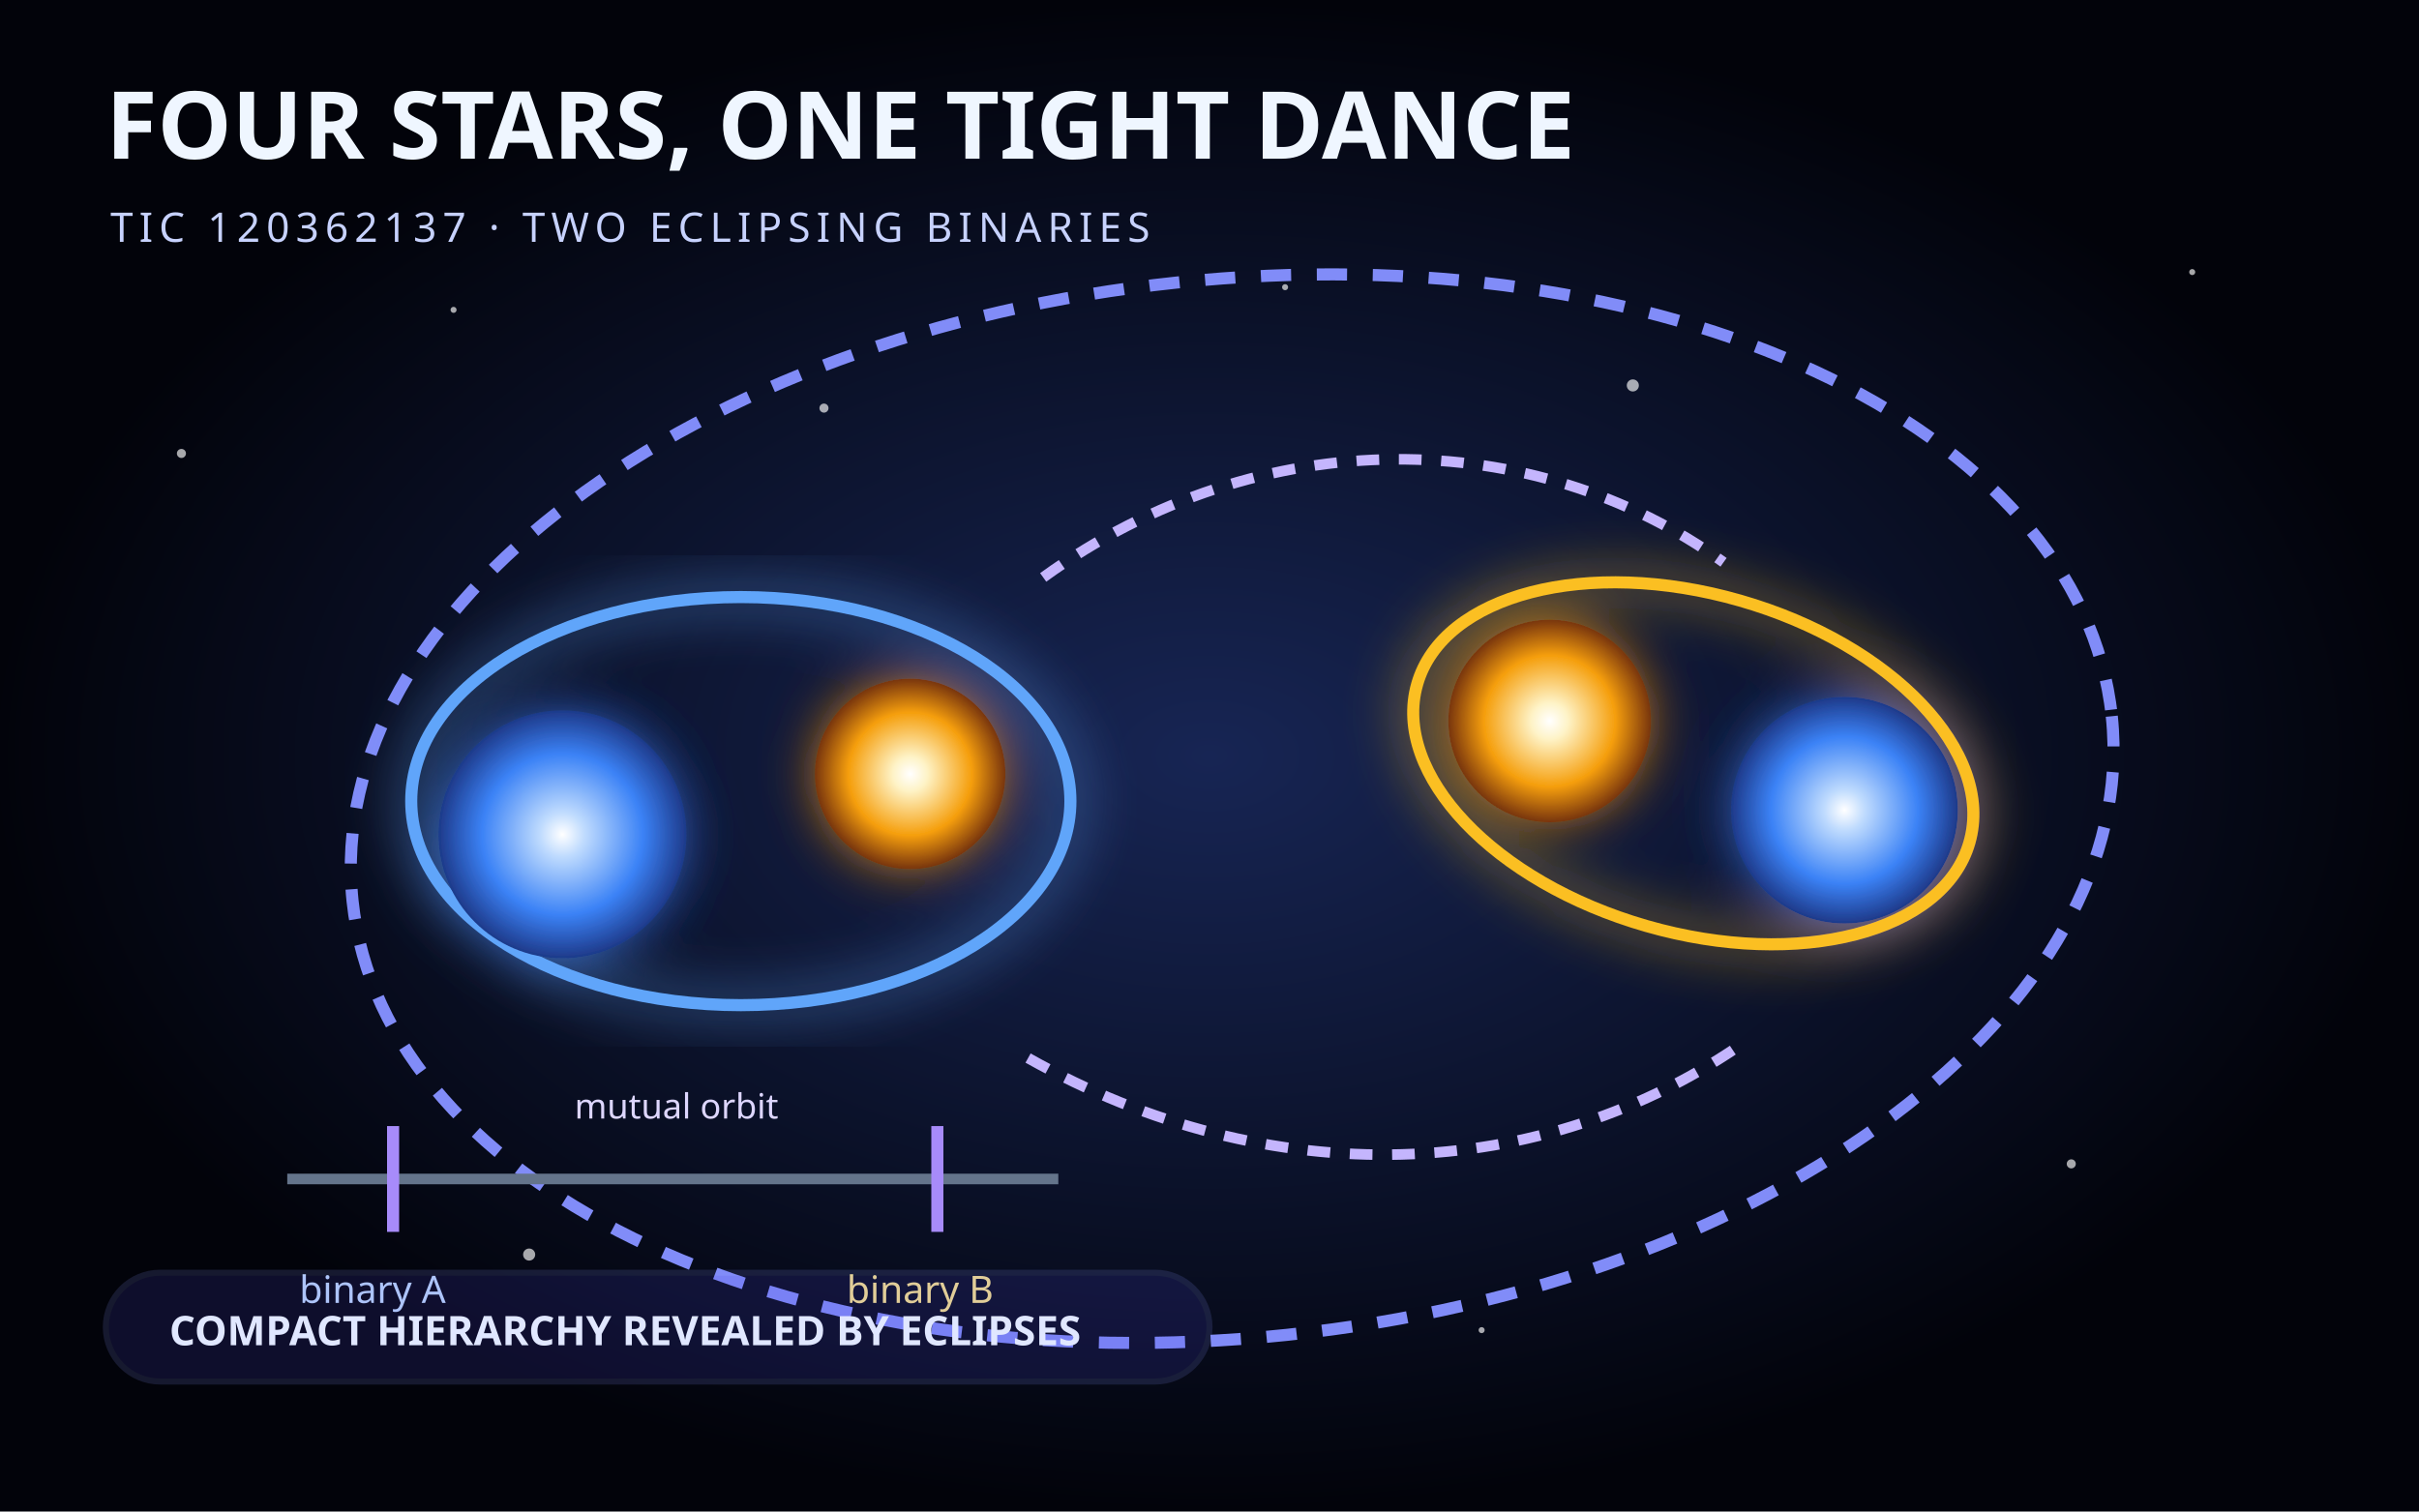
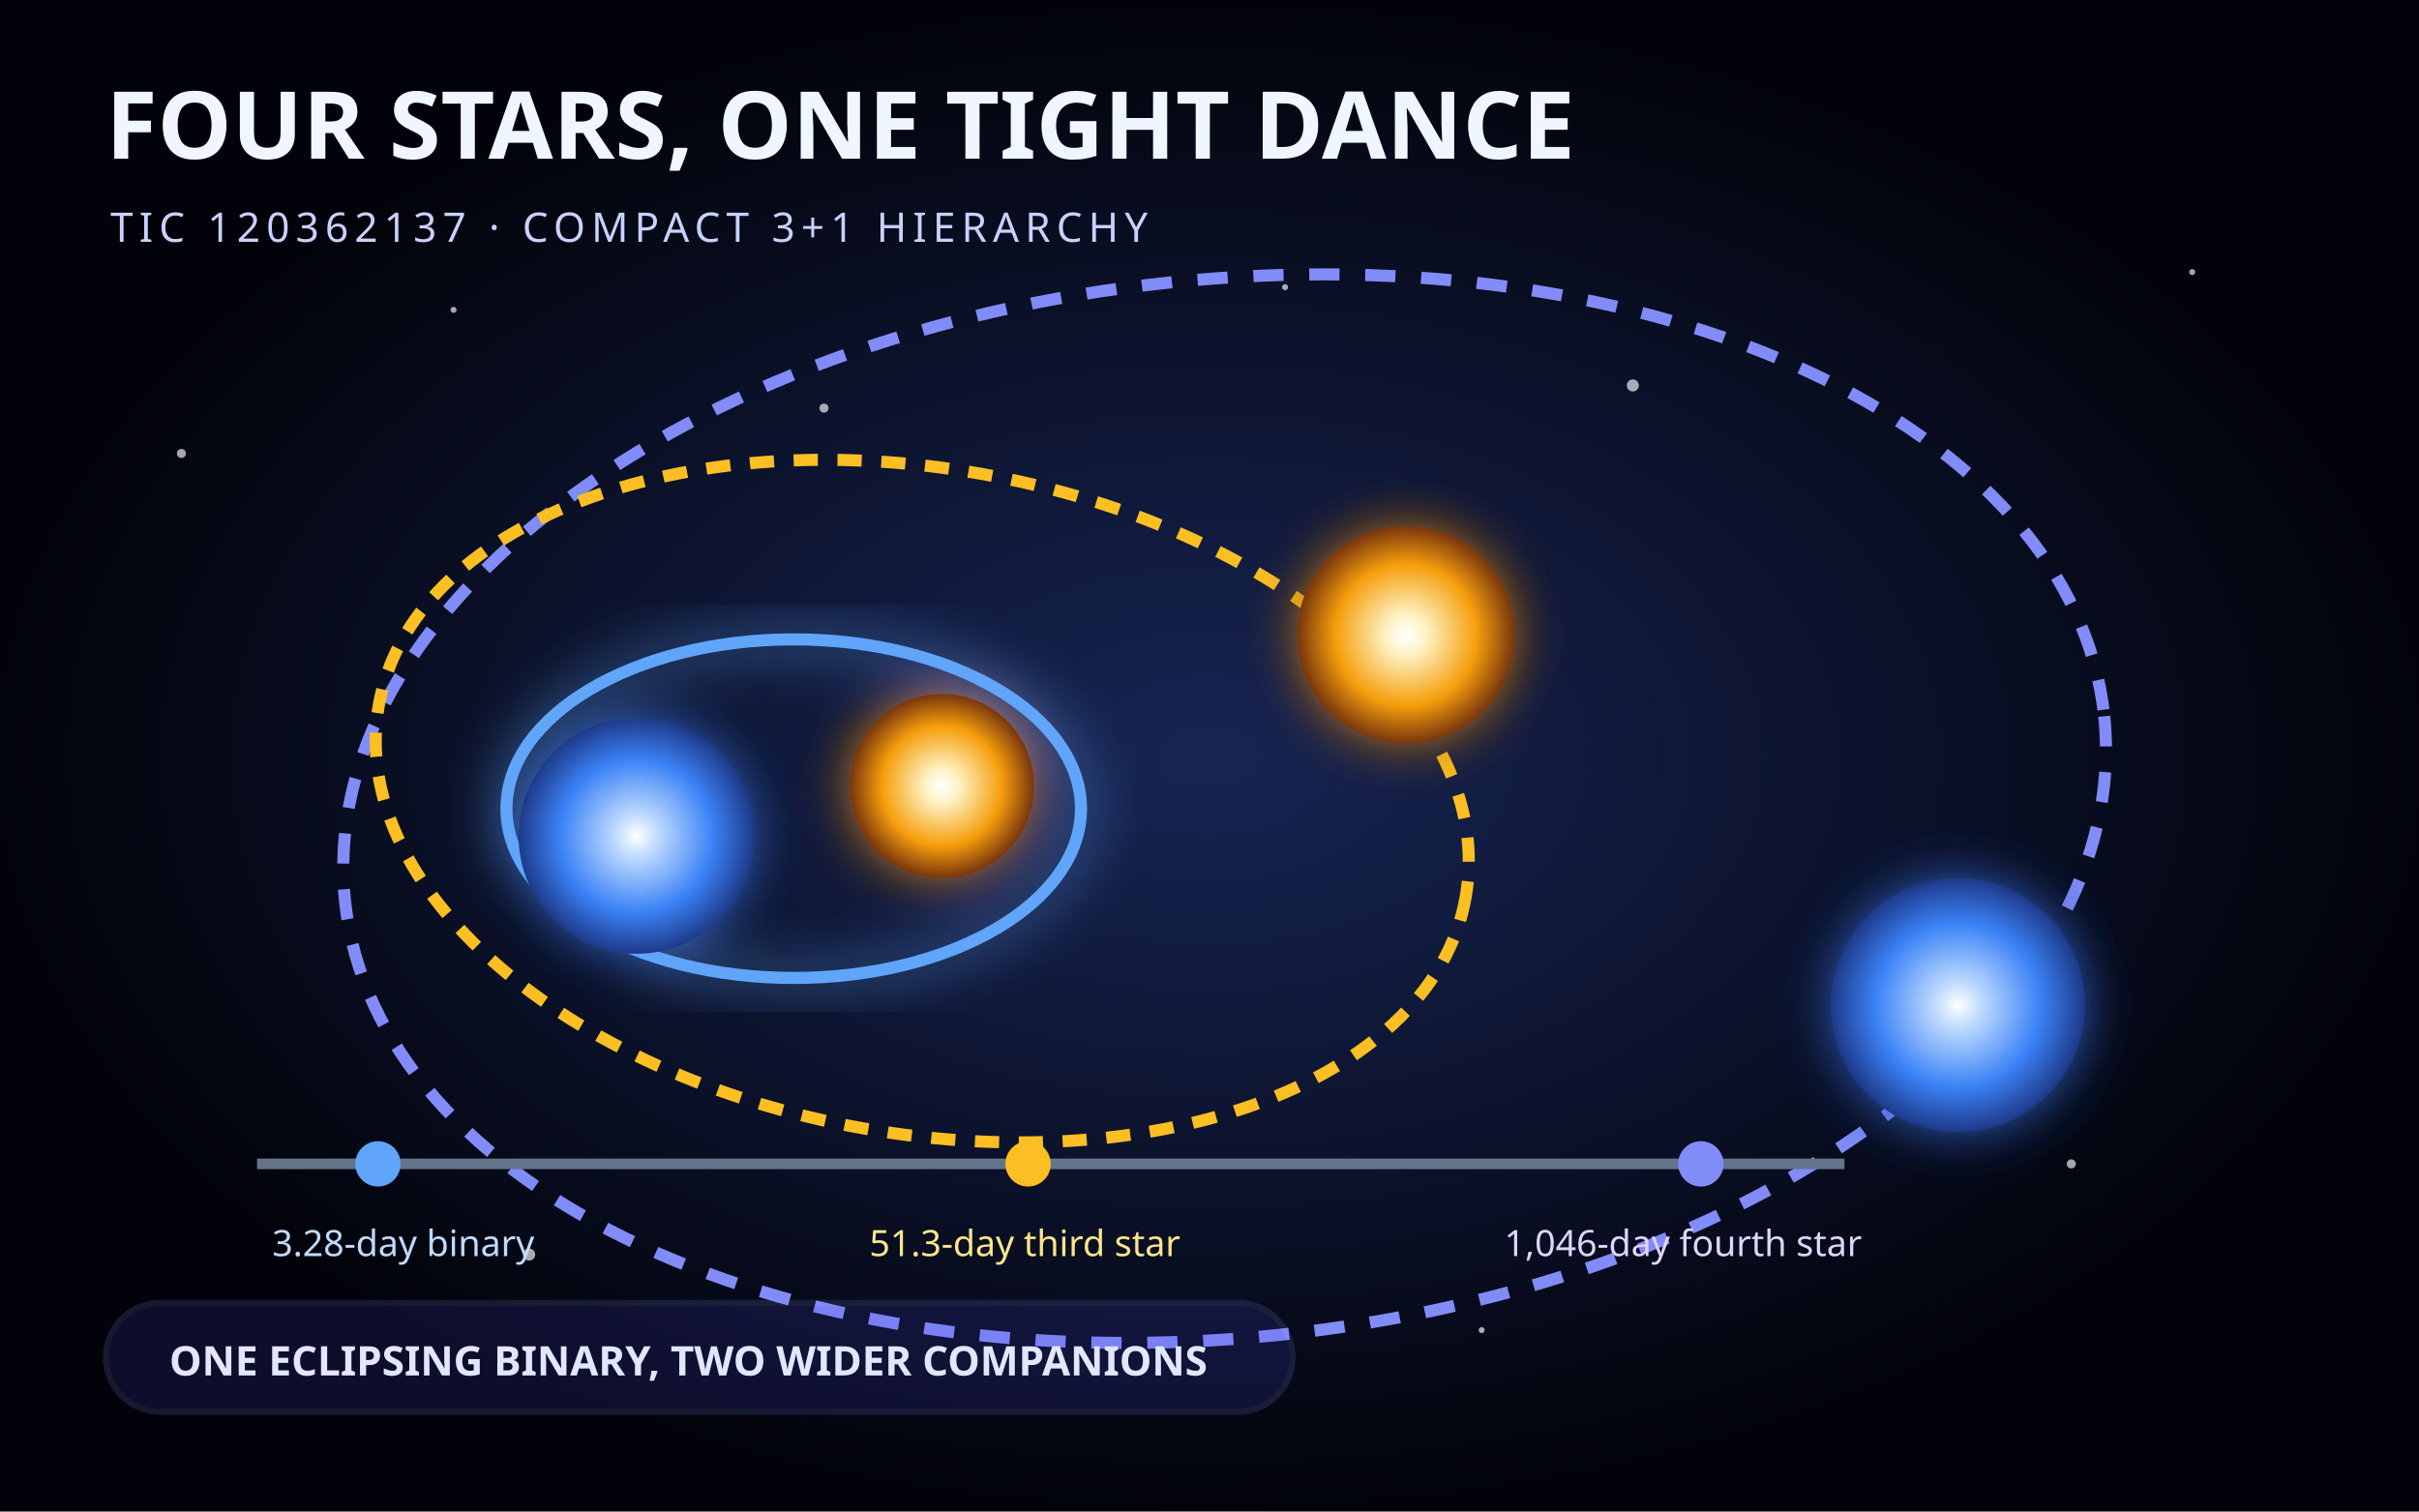
<svg xmlns="http://www.w3.org/2000/svg" width="1600" height="1000" viewBox="0 0 1600 1000" role="img" aria-labelledby="title desc">
  <defs>
    <radialGradient id="bg">
      <stop stop-color="#172554" />
      <stop offset="1" stop-color="#02030a" />
    </radialGradient>
    <radialGradient id="blue">
      <stop stop-color="#fff" />
      <stop offset=".18" stop-color="#bfdbfe" />
      <stop offset=".65" stop-color="#3b82f6" />
      <stop offset="1" stop-color="#1e3a8a" />
    </radialGradient>
    <radialGradient id="gold">
      <stop stop-color="#fff" />
      <stop offset=".18" stop-color="#fef3c7" />
      <stop offset=".65" stop-color="#f59e0b" />
      <stop offset="1" stop-color="#78350f" />
    </radialGradient>
    <filter id="glow">
      <feGaussianBlur stdDeviation="18" result="b" />
      <feMerge>
        <feMergeNode in="b" />
        <feMergeNode in="SourceGraphic" />
      </feMerge>
    </filter>
  </defs>
  <rect width="1600" height="1000" fill="url(#bg)" />
  <g fill="#fff" opacity=".65">
    <circle cx="120" cy="300" r="3" />
    <circle cx="300" cy="205" r="2" />
    <circle cx="545" cy="270" r="3" />
    <circle cx="850" cy="190" r="2" />
    <circle cx="1080" cy="255" r="4" />
    <circle cx="1450" cy="180" r="2" />
    <circle cx="1370" cy="770" r="3" />
    <circle cx="980" cy="880" r="2" />
    <circle cx="350" cy="830" r="4" />
  </g>
-   <ellipse cx="815" cy="535" rx="585" ry="350" fill="none" stroke="#818cf8" stroke-width="8" stroke-dasharray="20 17" transform="rotate(-6 815 535)" />
-   <g transform="translate(490 530)" filter="url(#glow)">
-     <ellipse rx="218" ry="135" fill="none" stroke="#60a5fa" stroke-width="8" />
-     <circle cx="-118" cy="22" r="82" fill="url(#blue)" />
-     <circle cx="112" cy="-18" r="63" fill="url(#gold)" />
+   <ellipse cx="810" cy="535" rx="585" ry="350" fill="none" stroke="#818cf8" stroke-width="8" stroke-dasharray="20 17" transform="rotate(-6 810 535)" />
+   <ellipse cx="610" cy="530" rx="365" ry="220" fill="none" stroke="#fbbf24" stroke-width="8" stroke-dasharray="16 13" transform="rotate(10 610 530)" />
+   <g transform="translate(525 535)" filter="url(#glow)">
+     <ellipse rx="190" ry="112" fill="none" stroke="#60a5fa" stroke-width="8" />
+     <circle cx="-104" cy="18" r="78" fill="url(#blue)" />
+     <circle cx="98" cy="-15" r="61" fill="url(#gold)" />
  </g>
-   <g transform="translate(1120 505)" filter="url(#glow)">
-     <ellipse rx="190" ry="112" fill="none" stroke="#fbbf24" stroke-width="8" transform="rotate(16)" />
-     <circle cx="-95" cy="-28" r="67" fill="url(#gold)" />
-     <circle cx="100" cy="31" r="75" fill="url(#blue)" />
+   <g filter="url(#glow)">
+     <circle cx="930" cy="420" r="72" fill="url(#gold)" />
+     <circle cx="1295" cy="665" r="84" fill="url(#blue)" />
  </g>
-   <path d="M690 382c145-105 325-100 450-10M680 700c160 90 340 84 476-12" fill="none" stroke="#c4b5fd" stroke-width="7" stroke-dasharray="15 13" />
-   <g transform="translate(190 740)">
-     <path d="M0 40h510" stroke="#64748b" stroke-width="7" />
-     <path d="M70 5v70M430 5v70" stroke="#a78bfa" stroke-width="8" />
-     <text x="8" y="122" fill="#bfdbfe" font-family="system-ui" font-size="25">binary A</text>
-     <text x="370" y="122" fill="#fde68a" font-family="system-ui" font-size="25">binary B</text>
-     <text x="190" y="0" fill="#ddd6fe" font-family="system-ui" font-size="23">mutual orbit</text>
+   <g transform="translate(170 735)">
+     <path d="M0 35h1050" stroke="#64748b" stroke-width="7" />
+     <circle cx="80" cy="35" r="15" fill="#60a5fa" />
+     <circle cx="510" cy="35" r="15" fill="#fbbf24" />
+     <circle cx="955" cy="35" r="15" fill="#818cf8" />
+     <text x="10" y="96" fill="#bfdbfe" font-family="system-ui" font-size="24">3.28-day binary</text>
+     <text x="405" y="96" fill="#fde68a" font-family="system-ui" font-size="24">51.3-day third star</text>
+     <text x="825" y="96" fill="#ddd6fe" font-family="system-ui" font-size="24">1,046-day fourth star</text>
  </g>
  <text x="70" y="105" fill="#eff6ff" font-family="system-ui" font-size="62" font-weight="750">FOUR STARS, ONE TIGHT DANCE</text>
-   <text x="73" y="160" fill="#c7d2fe" font-family="system-ui" font-size="27" letter-spacing="4">TIC 120362137 · TWO ECLIPSING BINARIES</text>
-   <rect x="70" y="842" width="730" height="72" rx="36" fill="#4f46e5" opacity=".16" stroke="#818cf8" stroke-width="4" />
-   <text x="112" y="890" fill="#e0e7ff" font-family="system-ui" font-size="27" font-weight="700">COMPACT HIERARCHY REVEALED BY ECLIPSES</text>
+   <text x="73" y="160" fill="#c7d2fe" font-family="system-ui" font-size="27" letter-spacing="4">TIC 120362137 · COMPACT 3+1 HIERARCHY</text>
+   <rect x="70" y="862" width="785" height="72" rx="36" fill="#4f46e5" opacity=".16" stroke="#818cf8" stroke-width="4" />
+   <text x="112" y="910" fill="#e0e7ff" font-family="system-ui" font-size="27" font-weight="700">ONE ECLIPSING BINARY, TWO WIDER COMPANIONS</text>
</svg>
